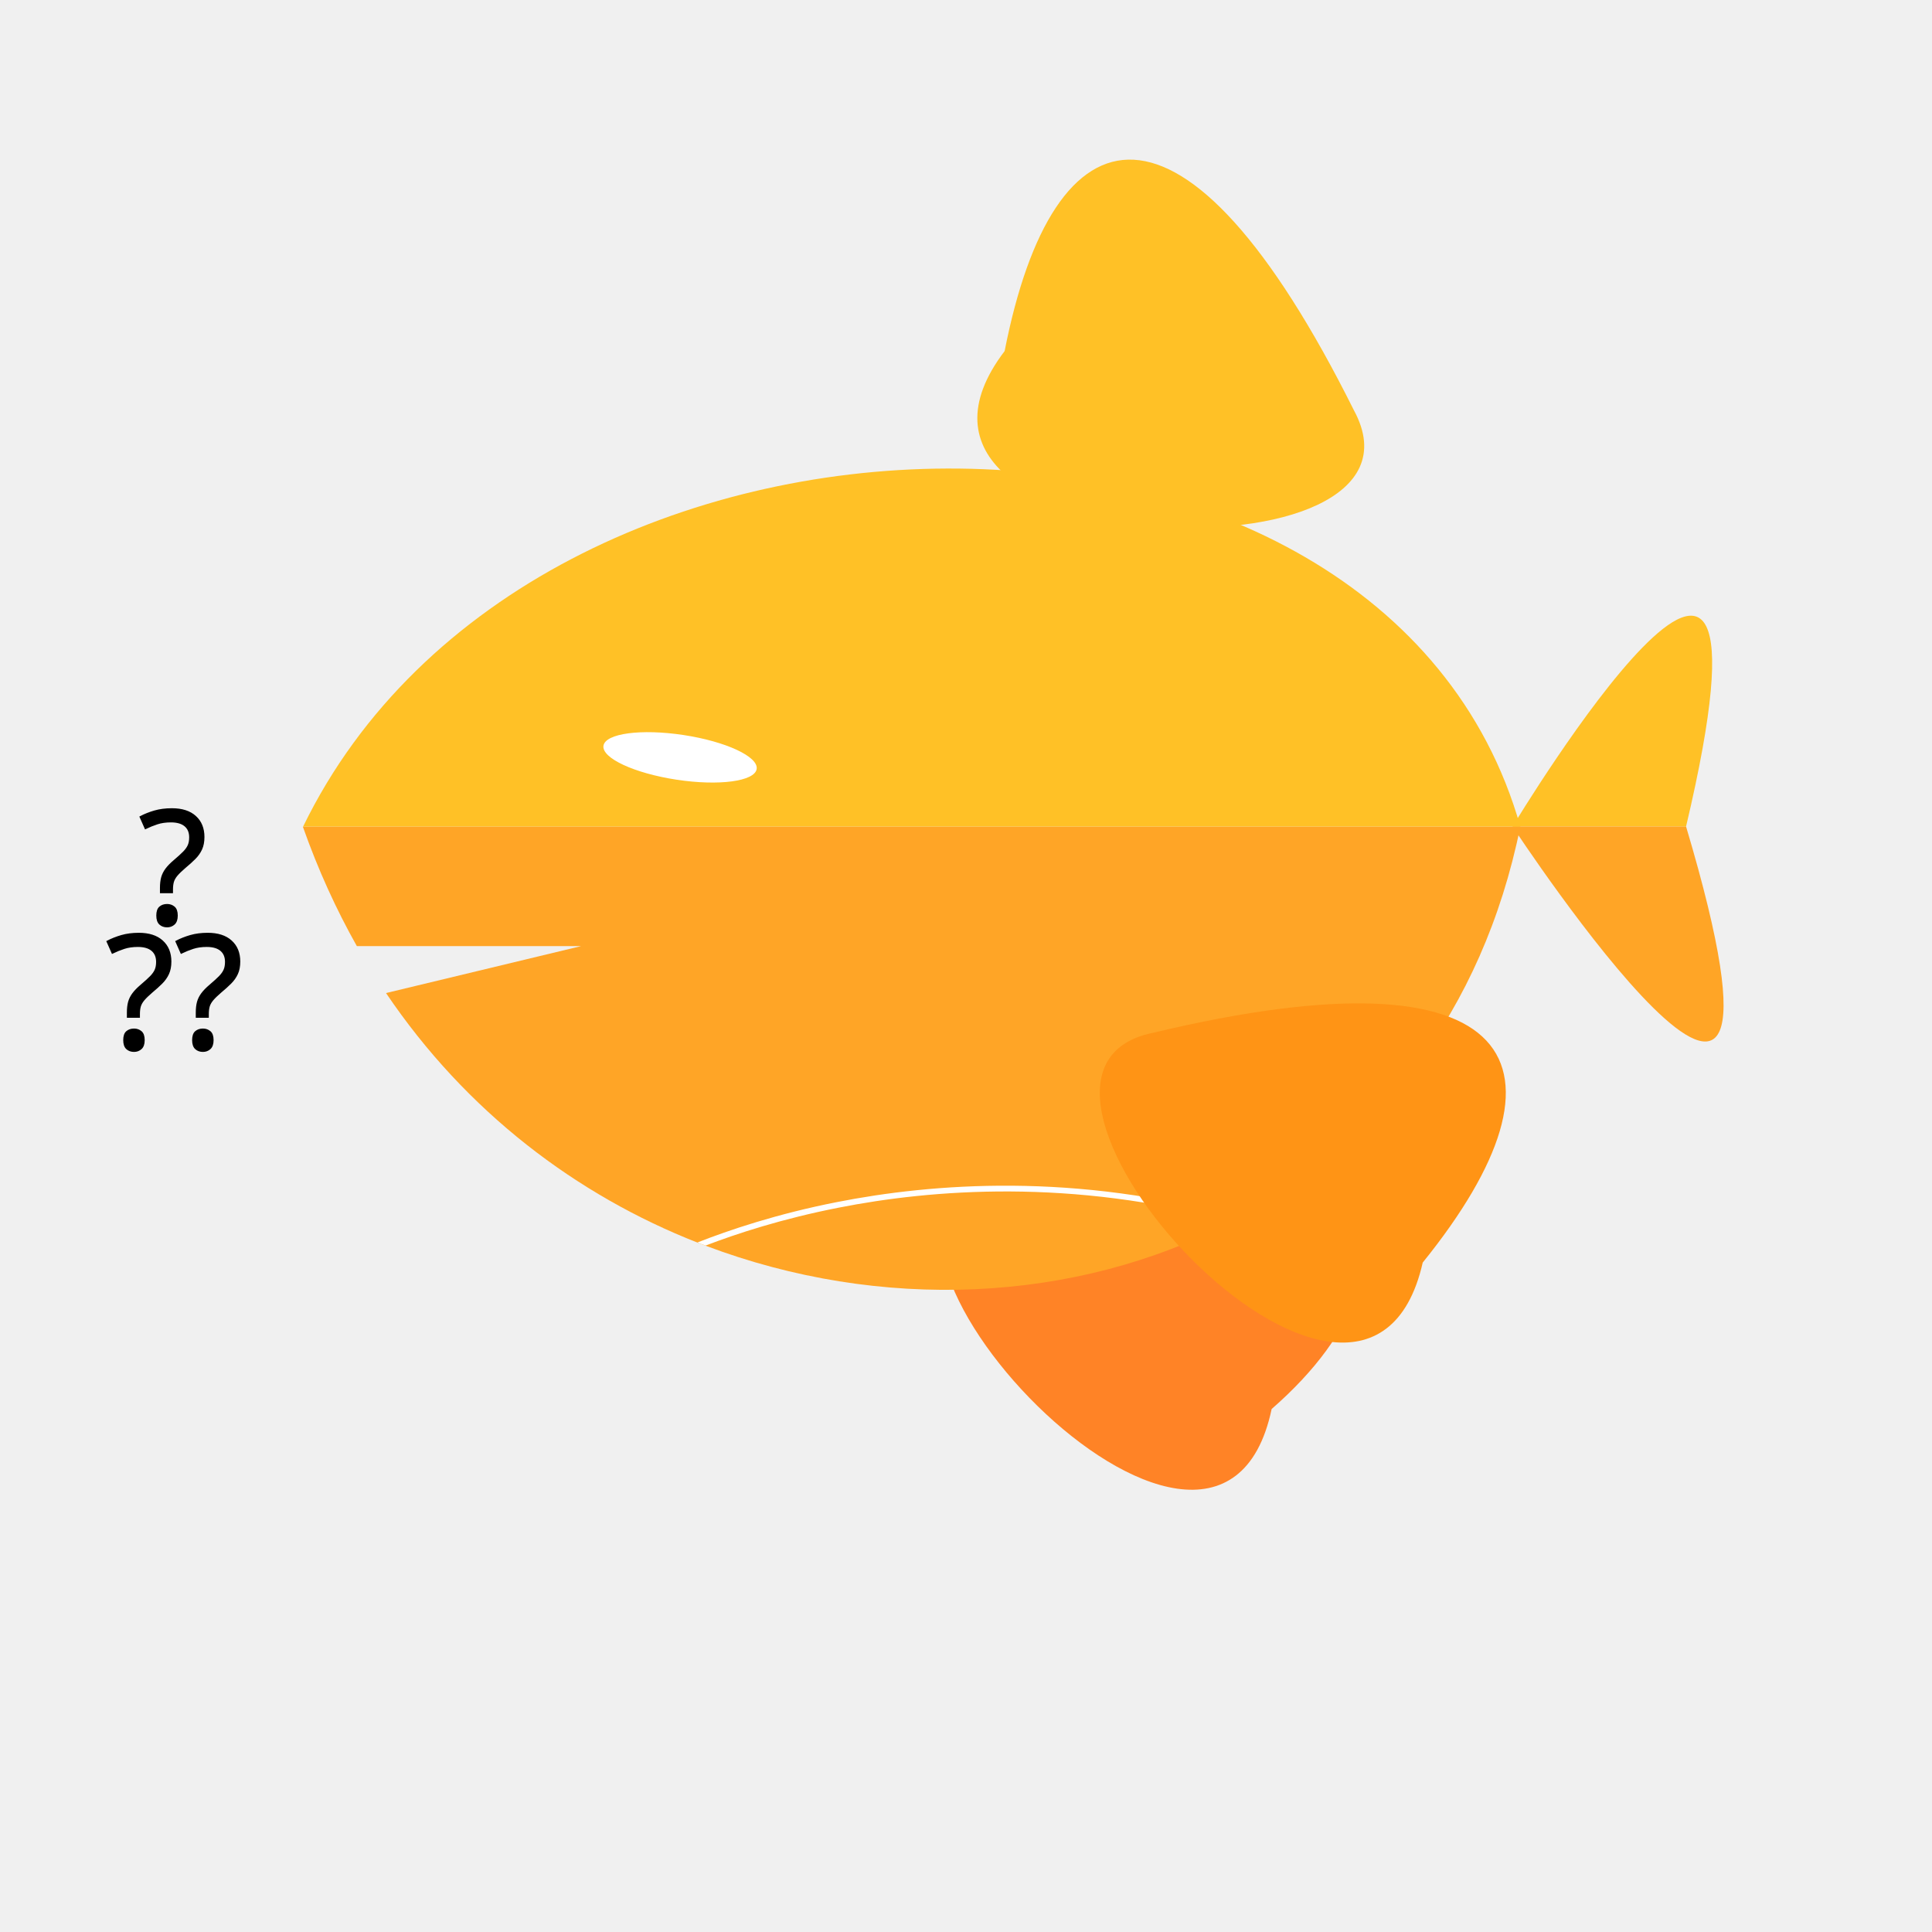
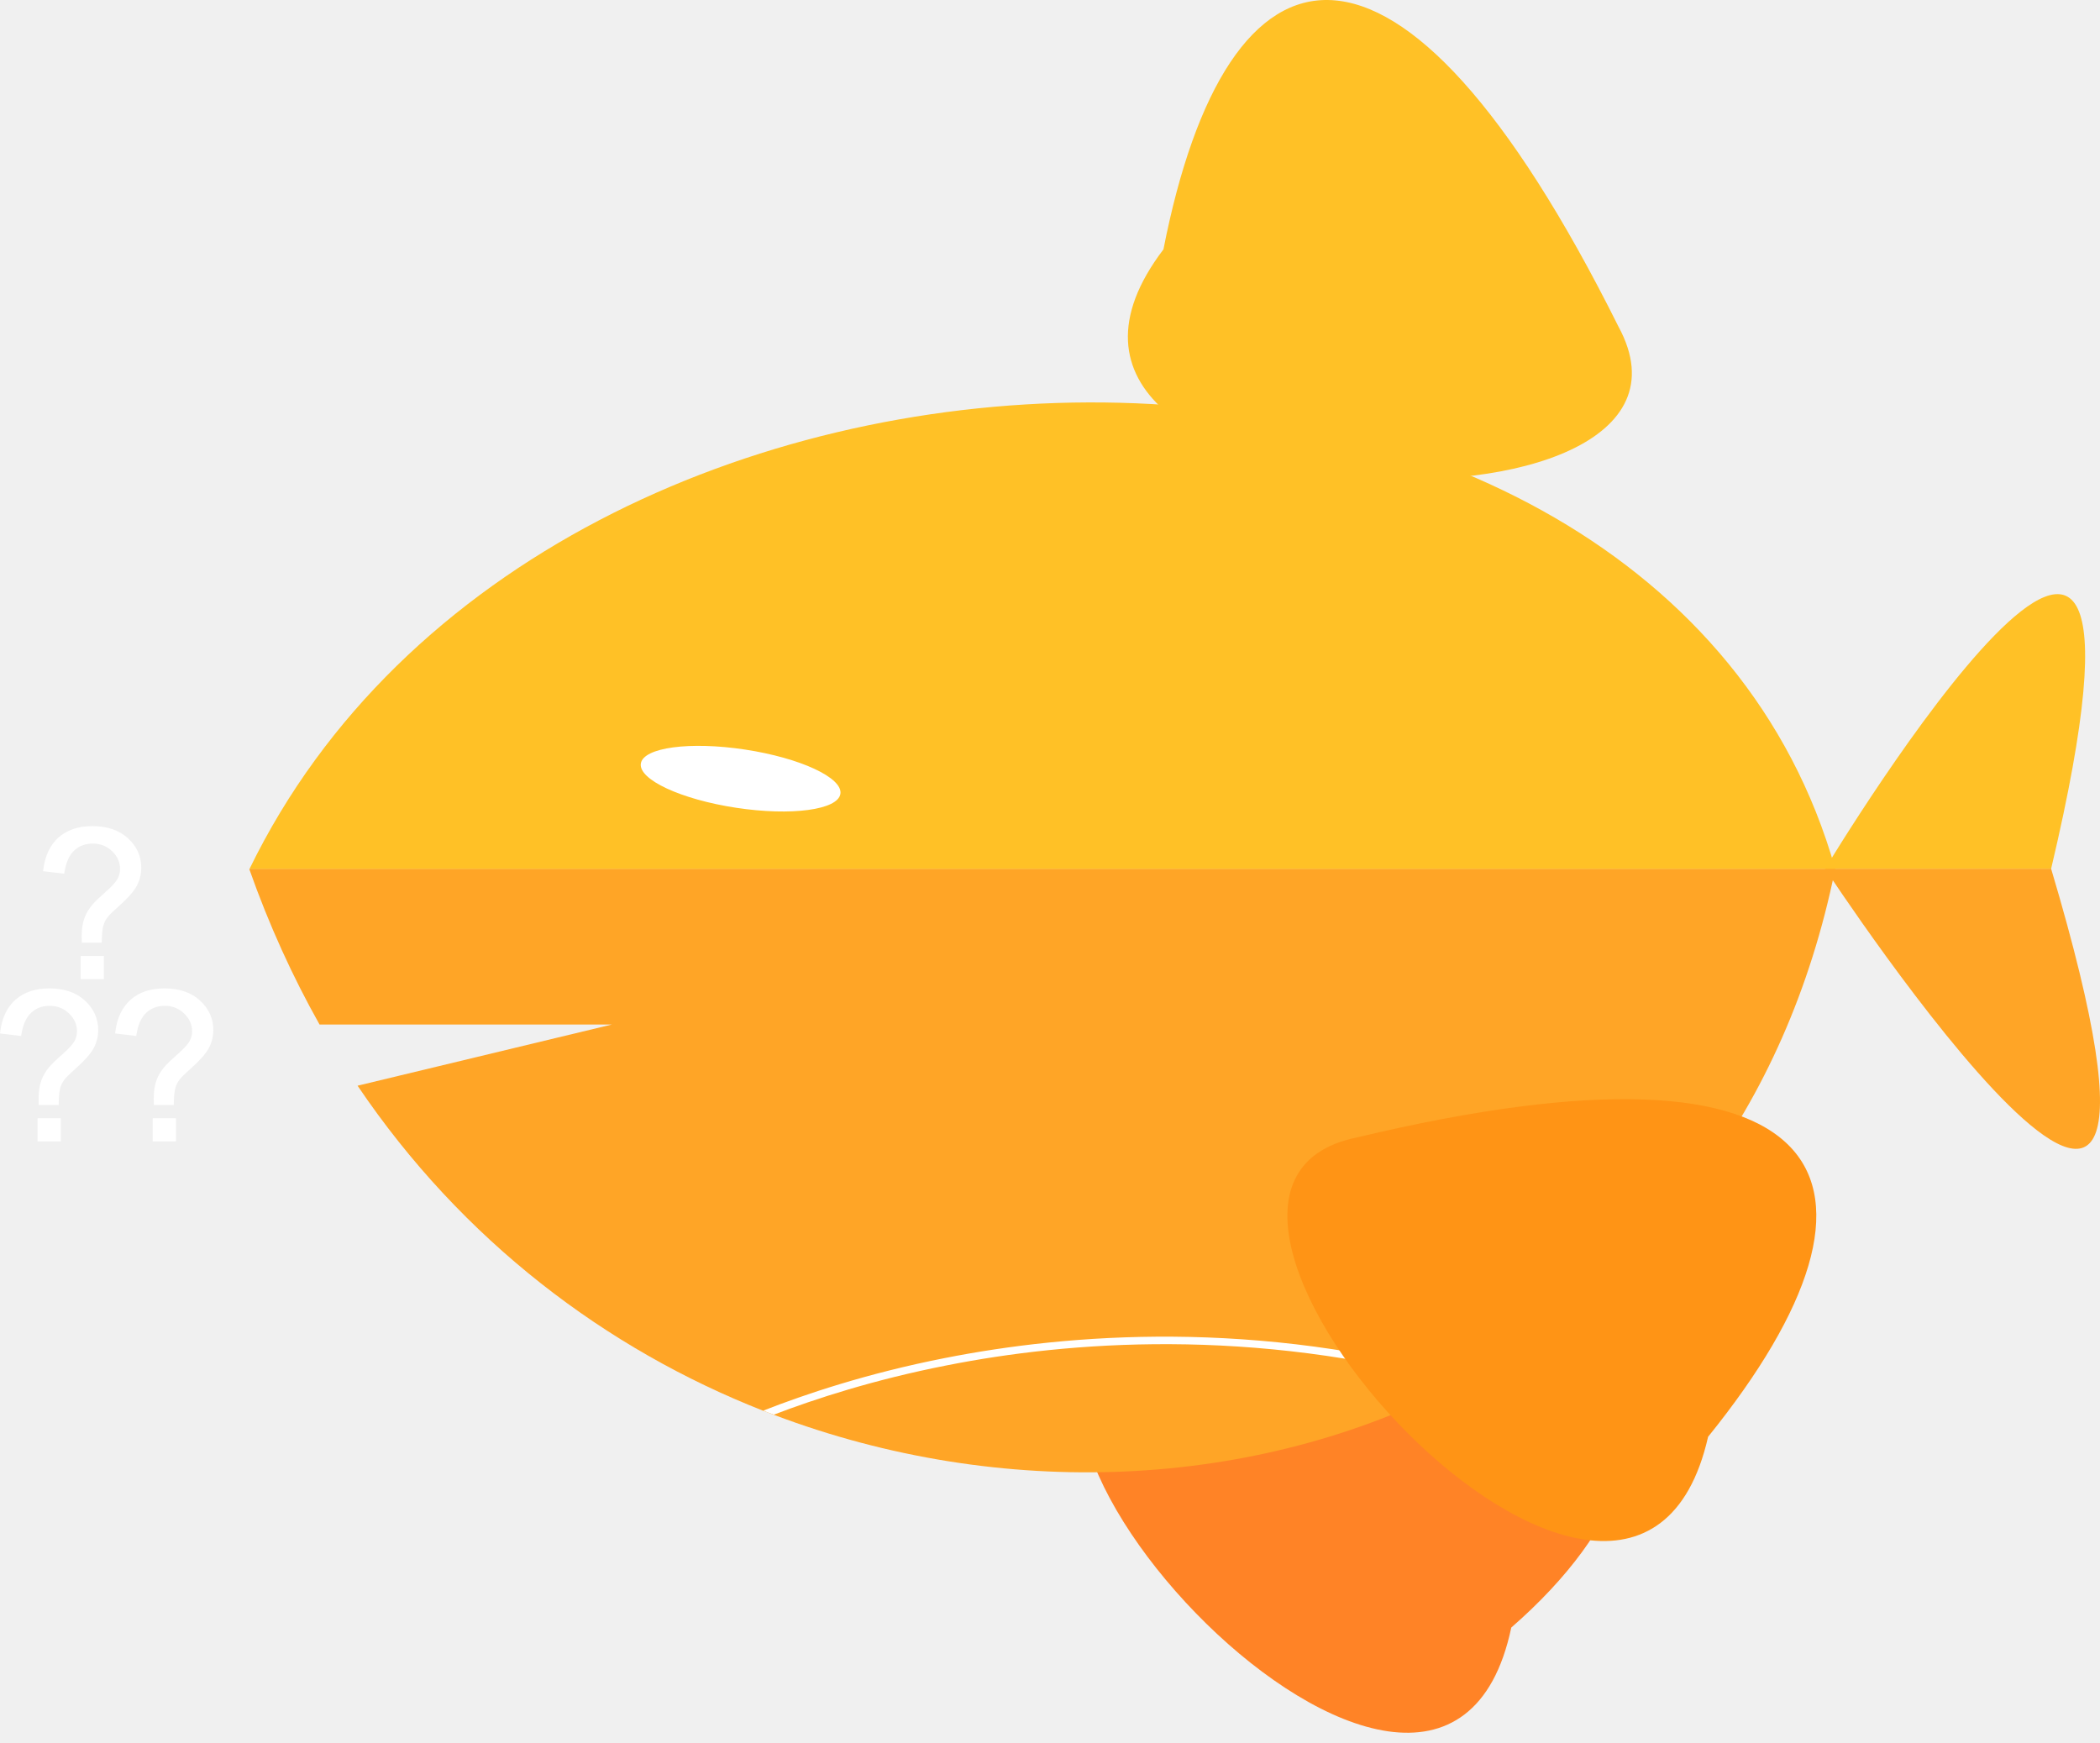
- <svg xmlns="http://www.w3.org/2000/svg" version="1.1" id="Layer_1" x="0px" y="0px" viewBox="0 0 1000 1000" enable-background="new 0 0 1000 1000" xml:space="preserve">
-   <path fill="#FF8326" d="M514.3,609.1c-102.8,20.8,115.4,255.5,143.9,120.2C750,649.2,708.4,562.9,514.3,609.1z" />
-   <path fill="#FFC126" d="M872.7,427.8h-89.8C784.7,424.8,930.4,183.8,872.7,427.8z" />
-   <path fill="#FFA526" d="M782.9,427.8C782.9,427.8,782.9,427.8,782.9,427.8l89.8,0c0,0,0,0,0,0C947.3,678.2,782.9,427.8,782.9,427.8z  " />
-   <path fill="#FFA526" d="M786.9,427.8h-630c0,0.1,0,0.1-0.1,0.2c7.8,22.1,17.2,42.7,27.9,61.7h116.1l-101,24.3  c41.6,61.6,98.8,104.7,161.3,129.2c1.4,0.5,2.8,1.1,4.2,1.6c90.2,34.1,190.9,30,272.2-12.4c1.3-0.7,2.6-1.4,3.8-2.1  c70.6-38.1,125.9-105.6,145.6-202.4C786.9,427.9,786.9,427.8,786.9,427.8z" />
-   <path fill="#FFC126" d="M786.9,427.8h-630C276.3,182.5,716.4,179,786.9,427.8z" />
-   <path fill="#FFFFFF" d="M661.8,636.6l-1,2.8c-7.9-2.6-15.7-5-23.4-7.1c-82.5-22.5-155.3-16.7-203.4-7.2  c-29.1,5.7-52.6,13.4-68.8,19.6c-1.4-0.5-2.8-1-4.2-1.6c16.3-6.4,41.1-14.8,72.2-20.9c49.1-9.7,123.6-15.6,208,8.1  C648.1,632.2,654.9,634.3,661.8,636.6z" />
-   <path fill="#FF9415" d="M596.7,534.6C495.1,555.3,706,787.5,736.4,653.5C818.7,551.6,788.5,488.7,596.7,534.6z" />
-   <path fill="#FFC126" d="M700.8,212.4c49.4,91.1-264,78.7-180.8-30.7C545.2,53.2,612.8,35.9,700.8,212.4z" />
-   <text transform="matrix(1 0 0 1 71.7905 478.3394)" stroke="#000000" stroke-miterlimit="10" font-family="'ArialMT'" font-size="82.165">?</text>
-   <text transform="matrix(1 0 0 1 54.6743 542.8125)" stroke="#000000" stroke-miterlimit="10" font-family="'ArialMT'" font-size="82.165">??</text>
-   <ellipse transform="matrix(0.9887 0.15 -0.15 0.9887 62.7766 -48.361)" fill="#FFFFFF" cx="352" cy="392" rx="40.1" ry="11.7" />
-   <line fill="none" x1="307" y1="401.3" x2="381.3" y2="415" />
-   <line fill="none" x1="310.7" y1="406.3" x2="377" y2="418.3" />
-   <line fill="none" x1="315.3" y1="411.3" x2="372.3" y2="421.3" />
+ <svg xmlns="http://www.w3.org/2000/svg" width="200" height="166" viewBox="0 0 200 166" fill="none">
+   <path d="M109.438 126.195C84.798 131.181 137.099 187.438 143.931 155.007C165.935 135.807 155.964 115.121 109.438 126.195Z" fill="#FF8326" />
+   <path d="M195.346 82.738H173.821C174.252 82.019 209.176 24.253 195.346 82.738Z" fill="#FFC126" />
+   <path d="M173.821 82.738H195.346C213.227 142.758 173.821 82.738 173.821 82.738Z" fill="#FFA526" />
+   <path d="M174.78 82.738H23.771C23.771 82.762 23.771 82.762 23.747 82.786C25.617 88.084 27.87 93.021 30.435 97.576H58.264L34.054 103.4C44.026 118.165 57.736 128.496 72.717 134.369C73.053 134.489 73.388 134.633 73.724 134.752C95.344 142.926 119.482 141.943 138.969 131.78C139.281 131.612 139.592 131.445 139.88 131.277C156.803 122.144 170.058 105.965 174.78 82.762V82.738Z" fill="#FFA526" />
+   <path d="M174.78 82.739H23.771C52.391 23.941 157.881 23.102 174.78 82.739Z" fill="#FFC126" />
+   <path d="M144.794 132.787L144.554 133.458C142.66 132.835 140.791 132.26 138.945 131.756C119.17 126.363 101.72 127.753 90.191 130.031C83.216 131.397 77.583 133.242 73.7 134.729C73.364 134.609 73.029 134.489 72.693 134.345C76.6 132.811 82.545 130.798 89.999 129.335C101.768 127.01 119.626 125.596 139.856 131.277C141.51 131.732 143.14 132.236 144.794 132.787Z" fill="white" />
+   <path d="M129.189 108.338C104.836 113.3 155.388 168.957 162.675 136.838C182.402 112.413 175.163 97.336 129.189 108.338Z" fill="#FF9415" />
+   <path d="M154.142 31.108C165.983 52.944 90.862 49.972 110.805 23.749C116.845 -7.052 133.049 -11.198 154.142 31.108Z" fill="#FFC126" />
+   <path d="M7.91 89.663C7.903 89.433 7.9 89.26 7.9 89.144C7.9 88.465 7.996 87.878 8.189 87.384C8.33 87.013 8.557 86.638 8.871 86.259C9.102 85.984 9.516 85.583 10.112 85.057C10.714 84.525 11.105 84.102 11.285 83.788C11.465 83.474 11.554 83.131 11.554 82.759C11.554 82.086 11.291 81.496 10.766 80.989C10.24 80.477 9.596 80.22 8.833 80.22C8.096 80.22 7.48 80.451 6.986 80.912C6.493 81.374 6.169 82.095 6.015 83.076L4.236 82.865C4.396 81.55 4.871 80.544 5.659 79.845C6.454 79.146 7.503 78.797 8.804 78.797C10.182 78.797 11.282 79.172 12.102 79.922C12.923 80.672 13.333 81.579 13.333 82.643C13.333 83.259 13.189 83.826 12.901 84.346C12.612 84.865 12.048 85.496 11.208 86.24C10.644 86.74 10.275 87.109 10.102 87.346C9.929 87.583 9.801 87.856 9.718 88.163C9.634 88.471 9.586 88.971 9.573 89.663H7.91ZM7.804 93.135V91.164H9.775V93.135H7.804Z" fill="white" />
+   <path fill-rule="evenodd" clip-rule="evenodd" d="M8.804 78.917C7.525 78.917 6.507 79.26 5.739 79.935C5.001 80.589 4.542 81.526 4.371 82.76L5.916 82.944C6.079 82.005 6.404 81.293 6.905 80.825C7.423 80.341 8.068 80.1 8.833 80.1C9.626 80.1 10.3 80.368 10.849 80.903C11.396 81.43 11.674 82.05 11.674 82.759C11.674 83.151 11.579 83.515 11.389 83.847C11.199 84.18 10.795 84.614 10.191 85.147C9.596 85.672 9.188 86.068 8.963 86.336C8.656 86.706 8.436 87.07 8.301 87.427L8.3 87.428C8.115 87.904 8.02 88.476 8.02 89.144C8.02 89.238 8.022 89.371 8.027 89.544H9.456C9.472 88.91 9.52 88.436 9.602 88.132C9.689 87.811 9.823 87.525 10.006 87.275C10.187 87.026 10.565 86.65 11.129 86.15C11.966 85.409 12.518 84.789 12.796 84.287C13.074 83.787 13.214 83.239 13.214 82.644C13.214 81.615 12.819 80.739 12.022 80.01C11.228 79.285 10.16 78.917 8.804 78.917ZM5.58 79.755C6.402 79.033 7.481 78.677 8.804 78.677C10.205 78.677 11.336 79.059 12.184 79.834C13.028 80.605 13.453 81.544 13.453 82.644C13.453 83.279 13.304 83.866 13.005 84.404C12.707 84.941 12.13 85.584 11.288 86.33C10.723 86.83 10.364 87.191 10.199 87.417C10.035 87.641 9.913 87.9 9.833 88.195C9.754 88.487 9.706 88.975 9.693 89.666L9.691 89.783H7.793L7.79 89.667C7.784 89.436 7.78 89.261 7.78 89.144C7.78 88.454 7.878 87.852 8.077 87.341C8.224 86.955 8.459 86.569 8.779 86.183L8.78 86.182C9.017 85.899 9.436 85.493 10.033 84.967C10.033 84.967 10.033 84.967 10.033 84.967C10.634 84.436 11.012 84.024 11.181 83.728C11.35 83.433 11.435 83.111 11.435 82.759C11.435 82.121 11.187 81.562 10.683 81.076L10.682 81.075C10.18 80.585 9.566 80.34 8.833 80.34C8.123 80.34 7.538 80.561 7.068 81C6.602 81.437 6.285 82.128 6.134 83.095L6.116 83.209L4.103 82.969L4.117 82.85C4.28 81.515 4.764 80.478 5.58 79.755L5.58 79.755ZM7.684 91.044H9.895V93.255H7.684V91.044ZM7.924 91.284V93.015H9.656V91.284H7.924Z" fill="white" />
+   <path d="M3.807 105.117C3.8 104.887 3.797 104.714 3.797 104.598C3.797 103.919 3.893 103.332 4.086 102.838C4.227 102.466 4.454 102.091 4.769 101.713C4.999 101.438 5.413 101.037 6.009 100.511C6.612 99.979 7.003 99.556 7.182 99.242C7.362 98.928 7.452 98.585 7.452 98.213C7.452 97.54 7.189 96.95 6.663 96.443C6.137 95.93 5.493 95.674 4.73 95.674C3.993 95.674 3.377 95.905 2.884 96.366C2.39 96.828 2.066 97.549 1.912 98.53L0.133 98.319C0.294 97.004 0.768 95.998 1.557 95.299C2.352 94.6 3.4 94.251 4.701 94.251C6.08 94.251 7.179 94.626 8 95.376C8.82 96.126 9.231 97.033 9.231 98.097C9.231 98.713 9.086 99.28 8.798 99.799C8.509 100.319 7.945 100.95 7.105 101.694C6.541 102.194 6.173 102.563 5.999 102.8C5.826 103.037 5.698 103.31 5.615 103.617C5.531 103.925 5.483 104.425 5.471 105.117H3.807ZM3.701 108.589V106.618H5.672V108.589H3.701Z" fill="white" />
+   <path d="M14.77 105.117C14.763 104.887 14.76 104.714 14.76 104.598C14.76 103.919 14.856 103.332 15.049 102.838C15.19 102.466 15.417 102.091 15.731 101.713C15.962 101.438 16.376 101.037 16.972 100.511C17.575 99.979 17.966 99.556 18.145 99.242C18.325 98.928 18.414 98.585 18.414 98.213C18.414 97.54 18.151 96.95 17.626 96.443C17.1 95.93 16.456 95.674 15.693 95.674C14.956 95.674 14.34 95.905 13.847 96.366C13.353 96.828 13.029 97.549 12.875 98.53L11.096 98.319C11.257 97.004 11.731 95.998 12.519 95.299C13.314 94.6 14.363 94.251 15.664 94.251C17.042 94.251 18.142 94.626 18.962 95.376C19.783 96.126 20.193 97.033 20.193 98.097C20.193 98.713 20.049 99.28 19.761 99.799C19.472 100.319 18.908 100.95 18.068 101.694C17.504 102.194 17.135 102.563 16.962 102.8C16.789 103.037 16.661 103.31 16.578 103.617C16.494 103.925 16.446 104.425 16.433 105.117H14.77ZM14.664 108.589V106.618H16.635V108.589H14.664Z" fill="white" />
+   <path fill-rule="evenodd" clip-rule="evenodd" d="M4.701 94.371C3.422 94.371 2.404 94.714 1.636 95.389C0.898 96.043 0.439 96.98 0.268 98.214L1.813 98.398C1.976 97.459 2.302 96.747 2.802 96.279C3.32 95.795 3.966 95.554 4.73 95.554C5.523 95.554 6.198 95.822 6.747 96.357C7.293 96.884 7.572 97.504 7.572 98.213C7.572 98.605 7.477 98.969 7.286 99.301C7.096 99.634 6.692 100.068 6.089 100.601C5.493 101.126 5.085 101.522 4.861 101.79C4.553 102.16 4.333 102.524 4.198 102.881L4.198 102.882C4.012 103.358 3.917 103.93 3.917 104.598C3.917 104.692 3.919 104.825 3.924 104.998H5.353C5.369 104.364 5.417 103.89 5.499 103.586C5.586 103.265 5.72 102.979 5.903 102.729C6.084 102.48 6.462 102.104 7.026 101.604C7.863 100.863 8.415 100.243 8.693 99.741C8.971 99.241 9.111 98.693 9.111 98.097C9.111 97.069 8.716 96.193 7.919 95.465C7.125 94.739 6.057 94.371 4.701 94.371ZM1.478 95.209C2.299 94.487 3.378 94.131 4.701 94.131C6.102 94.131 7.233 94.513 8.081 95.287C8.925 96.059 9.351 96.998 9.351 98.097C9.351 98.733 9.202 99.32 8.903 99.858C8.604 100.395 8.028 101.038 7.185 101.784C6.62 102.284 6.261 102.645 6.096 102.871C5.933 103.095 5.81 103.354 5.731 103.649C5.651 103.941 5.603 104.428 5.591 105.12L5.588 105.237H3.69L3.687 105.121C3.681 104.89 3.678 104.715 3.678 104.598C3.678 103.908 3.775 103.306 3.974 102.795C4.121 102.409 4.356 102.023 4.676 101.637L4.677 101.636C4.914 101.353 5.333 100.947 5.93 100.421C5.93 100.421 5.93 100.421 5.93 100.421C6.532 99.89 6.909 99.478 7.078 99.182C7.247 98.887 7.332 98.564 7.332 98.213C7.332 97.575 7.084 97.016 6.58 96.53L6.579 96.529C6.077 96.039 5.463 95.794 4.73 95.794C4.02 95.794 3.435 96.015 2.966 96.454C2.499 96.891 2.183 97.582 2.031 98.549L2.013 98.663L0 98.424L0.015 98.304C0.177 96.969 0.662 95.932 1.477 95.209L1.478 95.209ZM15.664 94.371C14.385 94.371 13.367 94.714 12.599 95.389C11.861 96.043 11.402 96.98 11.231 98.214L12.776 98.398C12.939 97.459 13.264 96.747 13.765 96.279C14.283 95.795 14.928 95.554 15.693 95.554C16.486 95.554 17.16 95.822 17.709 96.357C18.256 96.884 18.534 97.504 18.534 98.213C18.534 98.605 18.439 98.969 18.249 99.301C18.059 99.634 17.655 100.068 17.051 100.601C16.456 101.126 16.048 101.522 15.824 101.79C15.516 102.16 15.296 102.524 15.161 102.881L15.16 102.882C14.975 103.358 14.88 103.93 14.88 104.598C14.88 104.692 14.882 104.825 14.887 104.998H16.316C16.332 104.364 16.38 103.89 16.462 103.586C16.549 103.265 16.683 102.979 16.866 102.729C17.047 102.48 17.425 102.104 17.989 101.604C18.826 100.863 19.378 100.243 19.656 99.741C19.934 99.241 20.074 98.693 20.074 98.097C20.074 97.069 19.679 96.193 18.882 95.465C18.088 94.739 17.02 94.371 15.664 94.371ZM12.441 95.209C13.262 94.487 14.341 94.131 15.664 94.131C17.065 94.131 18.196 94.513 19.044 95.287C19.888 96.059 20.313 96.998 20.313 98.097C20.313 98.733 20.164 99.32 19.866 99.858C19.567 100.395 18.99 101.038 18.148 101.784C17.583 102.284 17.224 102.645 17.059 102.871C16.895 103.095 16.773 103.354 16.693 103.649C16.614 103.941 16.566 104.428 16.553 105.12L16.551 105.237H14.653L14.65 105.121C14.644 104.89 14.64 104.715 14.64 104.598C14.64 103.908 14.738 103.306 14.937 102.795C15.084 102.409 15.319 102.023 15.639 101.637L15.64 101.636C15.877 101.353 16.296 100.947 16.893 100.421C17.495 99.89 17.872 99.478 18.041 99.182C18.21 98.887 18.295 98.564 18.295 98.213C18.295 97.575 18.047 97.016 17.543 96.53L17.542 96.529C17.04 96.039 16.426 95.794 15.693 95.794C14.983 95.794 14.398 96.015 13.928 96.454C13.462 96.891 13.145 97.582 12.994 98.549L12.976 98.663L10.963 98.424L10.977 98.304C11.14 96.969 11.624 95.932 12.44 95.209L12.441 95.209ZM3.581 106.498H5.792V108.709H3.581V106.498ZM3.821 106.738V108.469H5.553V106.738H3.821ZM14.544 106.498H16.755V108.709H14.544V106.498ZM14.784 106.738V108.469H16.516V106.738H14.784Z" fill="white" />
+   <path d="M70.115 76.932C75.363 77.728 79.806 77.133 80.039 75.601C80.271 74.07 76.205 72.183 70.956 71.387C65.708 70.59 61.265 71.186 61.032 72.718C60.8 74.249 64.866 76.136 70.115 76.932Z" fill="white" />
</svg>
